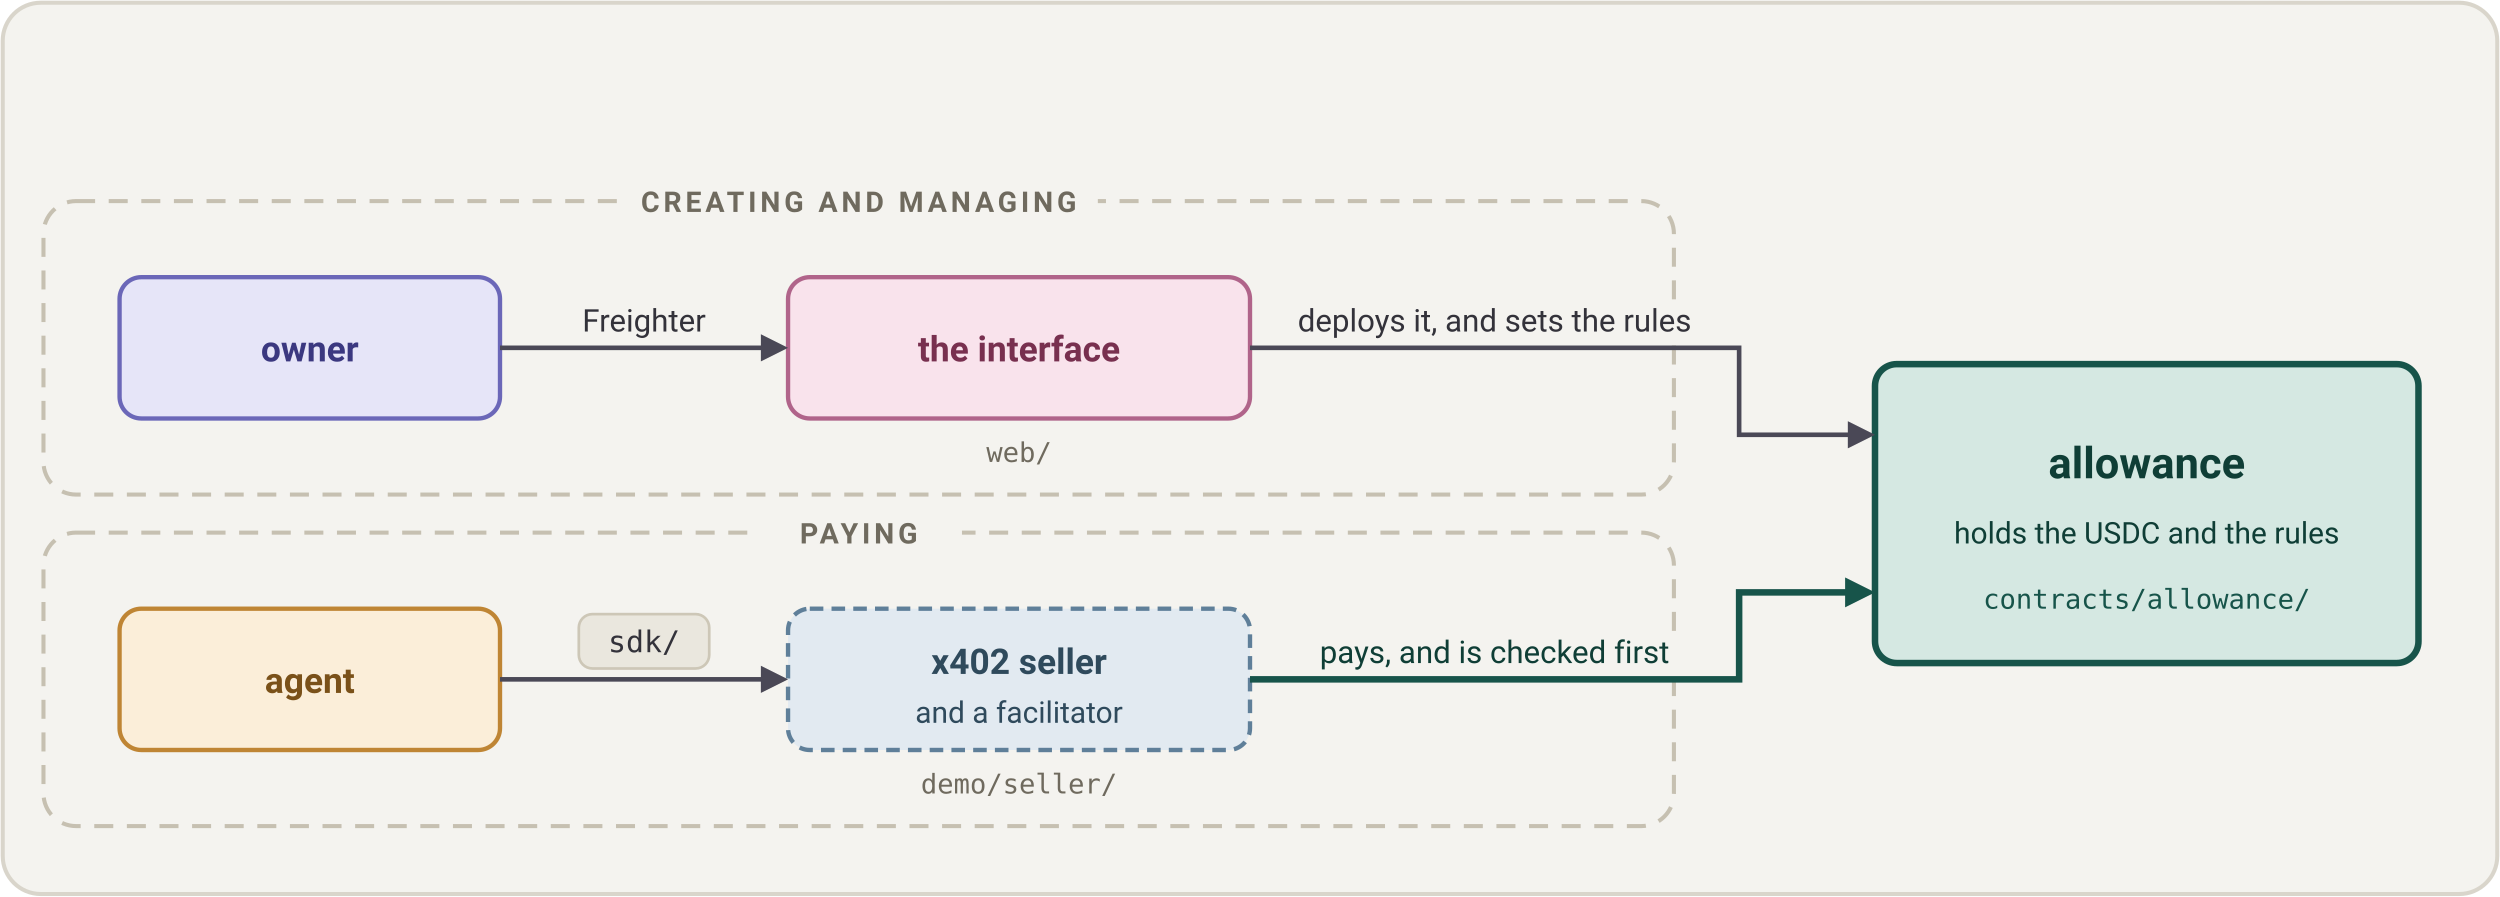
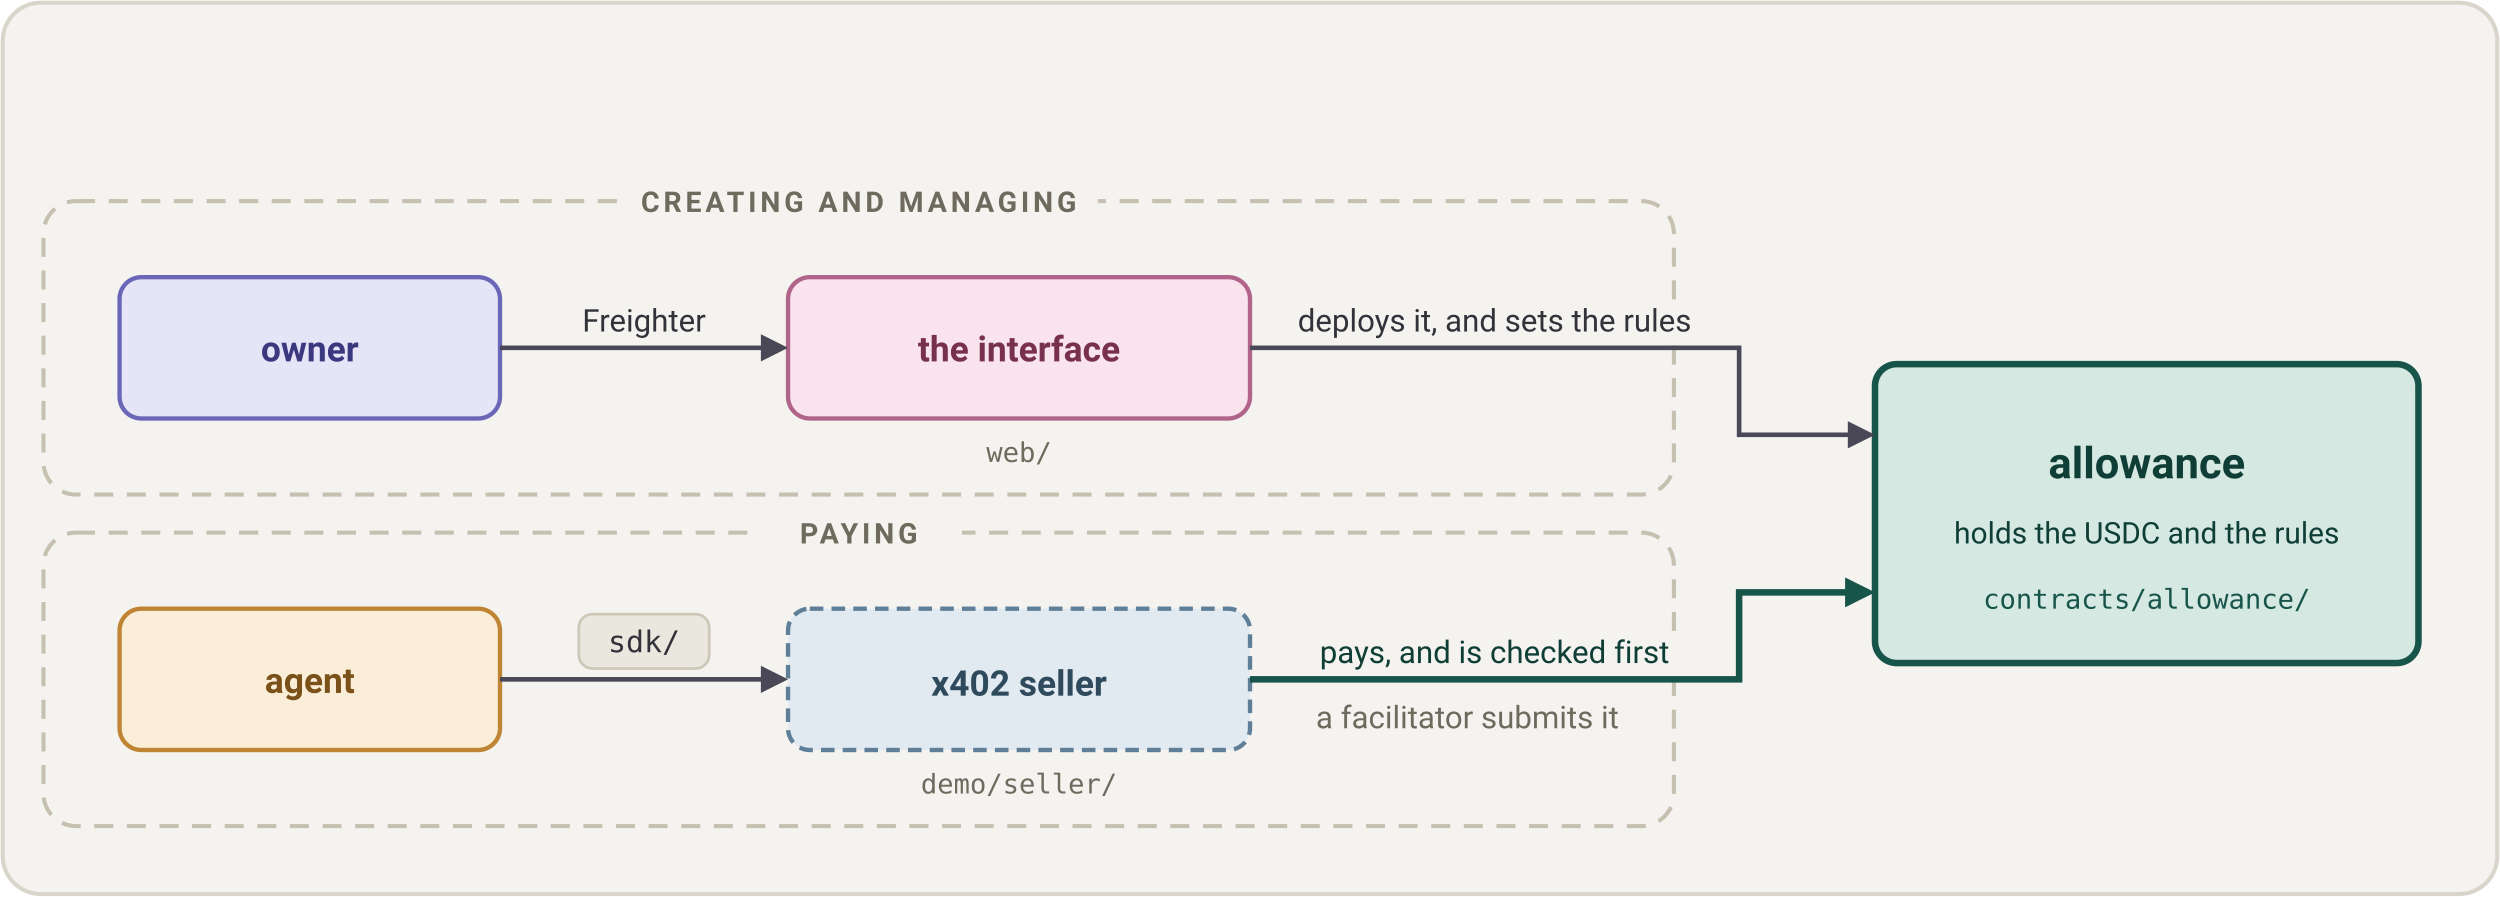
- <svg xmlns="http://www.w3.org/2000/svg" viewBox="0 0 920 330" width="920" height="330" role="img" aria-label="A map of the system in two lanes, both ending at one contract. Creating and managing: an owner signs with Freighter through the interface in web slash, which deploys the allowance and sets its rules. Paying: an agent uses the SDK to pay an x402 seller through a facilitator, and that payment is checked by the allowance before it moves. The allowance contract holds the USDC and the rules.">
+ <svg xmlns="http://www.w3.org/2000/svg" viewBox="0 0 920 330" width="920" height="330" role="img" aria-label="A map of the system in two lanes, both ending at one contract. Creating and managing: an owner signs with Freighter through the interface in web slash, which deploys the allowance and sets its rules. Paying: an agent uses the SDK to pay an x402 seller, a facilitator submits that payment, and the allowance checks it before it moves. The allowance contract holds the USDC and the rules.">
  <rect x="1" y="1" width="918" height="328" rx="14" fill="#f4f3ef" stroke="#d9d5cb" stroke-width="1.5" />
  <g font-family="ui-sans-serif, Segoe UI, Roboto, Helvetica, Arial, sans-serif">
    <rect x="16" y="74" width="600" height="108" rx="12" fill="none" stroke="#c6c0b1" stroke-width="1.5" stroke-dasharray="7 5" />
    <rect x="16" y="196" width="600" height="108" rx="12" fill="none" stroke="#c6c0b1" stroke-width="1.5" stroke-dasharray="7 5" />
    <g font-size="10.5" font-weight="700" letter-spacing="1.4" text-anchor="middle">
      <rect x="228" y="66" width="176" height="16" fill="#f4f3ef" />
      <text x="316" y="78" fill="#6f6a5e">CREATING AND MANAGING</text>
      <rect x="278" y="188" width="76" height="16" fill="#f4f3ef" />
      <text x="316" y="200" fill="#6f6a5e">PAYING</text>
    </g>
    <g font-size="13" font-weight="600" text-anchor="middle" stroke-width="1.6">
      <rect x="44" y="102" width="140" height="52" rx="8" fill="#e6e5f8" stroke="#6b67b8" />
      <text x="114" y="133" fill="#3b3880">owner</text>
      <rect x="290" y="102" width="170" height="52" rx="8" fill="#f9e3ec" stroke="#b0648a" />
      <text x="375" y="133" fill="#78304f">the interface</text>
      <rect x="44" y="224" width="140" height="52" rx="8" fill="#fbeed9" stroke="#bf8534" />
      <text x="114" y="255" fill="#7a5119">agent</text>
      <rect x="290" y="224" width="170" height="52" rx="8" fill="#e2eaf1" stroke="#5f7f99" stroke-dasharray="5 3" />
-       <text x="375" y="248" fill="#2f4a5c">x402 seller</text>
-       <text x="375" y="266" fill="#2f4a5c" font-size="11" font-weight="400">and a facilitator</text>
+       <text x="375" y="256" fill="#2f4a5c">x402 seller</text>
      <rect x="690" y="134" width="200" height="110" rx="8" fill="#d5e8e2" stroke="#17544a" stroke-width="2.4" />
      <text x="790" y="176" fill="#0f3e36" font-size="16">allowance</text>
      <text x="790" y="200" fill="#0f3e36" font-size="11" font-weight="400">holds the USDC and the rules</text>
    </g>
    <g font-size="10" text-anchor="middle" font-family="ui-monospace, Cascadia Mono, Menlo, Consolas, monospace">
      <text x="375" y="170" fill="#6f6a5e">web/</text>
      <text x="375" y="292" fill="#6f6a5e">demo/seller/</text>
      <text x="790" y="224" fill="#17544a">contracts/allowance/</text>
    </g>
    <g font-size="11.5" fill="#33323a">
      <line x1="184" y1="128" x2="281" y2="128" stroke="#4a4856" stroke-width="1.7" />
      <polygon points="290,128 280,123 280,133" fill="#4a4856" />
      <rect x="205" y="111" width="64" height="15" fill="#f4f3ef" />
      <text x="237" y="122" text-anchor="middle">Freighter</text>
      <path d="M 460 128 H 640 V 160 H 681" fill="none" stroke="#4a4856" stroke-width="1.7" />
      <polygon points="690,160 680,155 680,165" fill="#4a4856" />
      <rect x="467" y="111" width="166" height="15" fill="#f4f3ef" />
      <text x="550" y="122" text-anchor="middle">deploys it, and sets the rules</text>
      <line x1="184" y1="250" x2="281" y2="250" stroke="#4a4856" stroke-width="1.7" />
      <polygon points="290,250 280,245 280,255" fill="#4a4856" />
      <rect x="213" y="226" width="48" height="20" rx="5" fill="#eae7de" stroke="#cdc7b7" />
      <text x="237" y="240" text-anchor="middle" font-family="ui-monospace, Cascadia Mono, Menlo, Consolas, monospace" font-size="11">sdk/</text>
      <path d="M 460 250 H 640 V 218 H 681" fill="none" stroke="#17544a" stroke-width="2.4" />
      <polygon points="690,218 679,212.5 679,223.5" fill="#17544a" />
      <rect x="470" y="233" width="160" height="15" fill="#f4f3ef" />
      <text x="550" y="244" text-anchor="middle" fill="#0f3e36">pays, and is checked first</text>
+       <rect x="467" y="257" width="146" height="15" fill="#f4f3ef" />
+       <text x="540" y="268" text-anchor="middle" fill="#6f6a5e">a facilitator submits it</text>
    </g>
  </g>
</svg>
